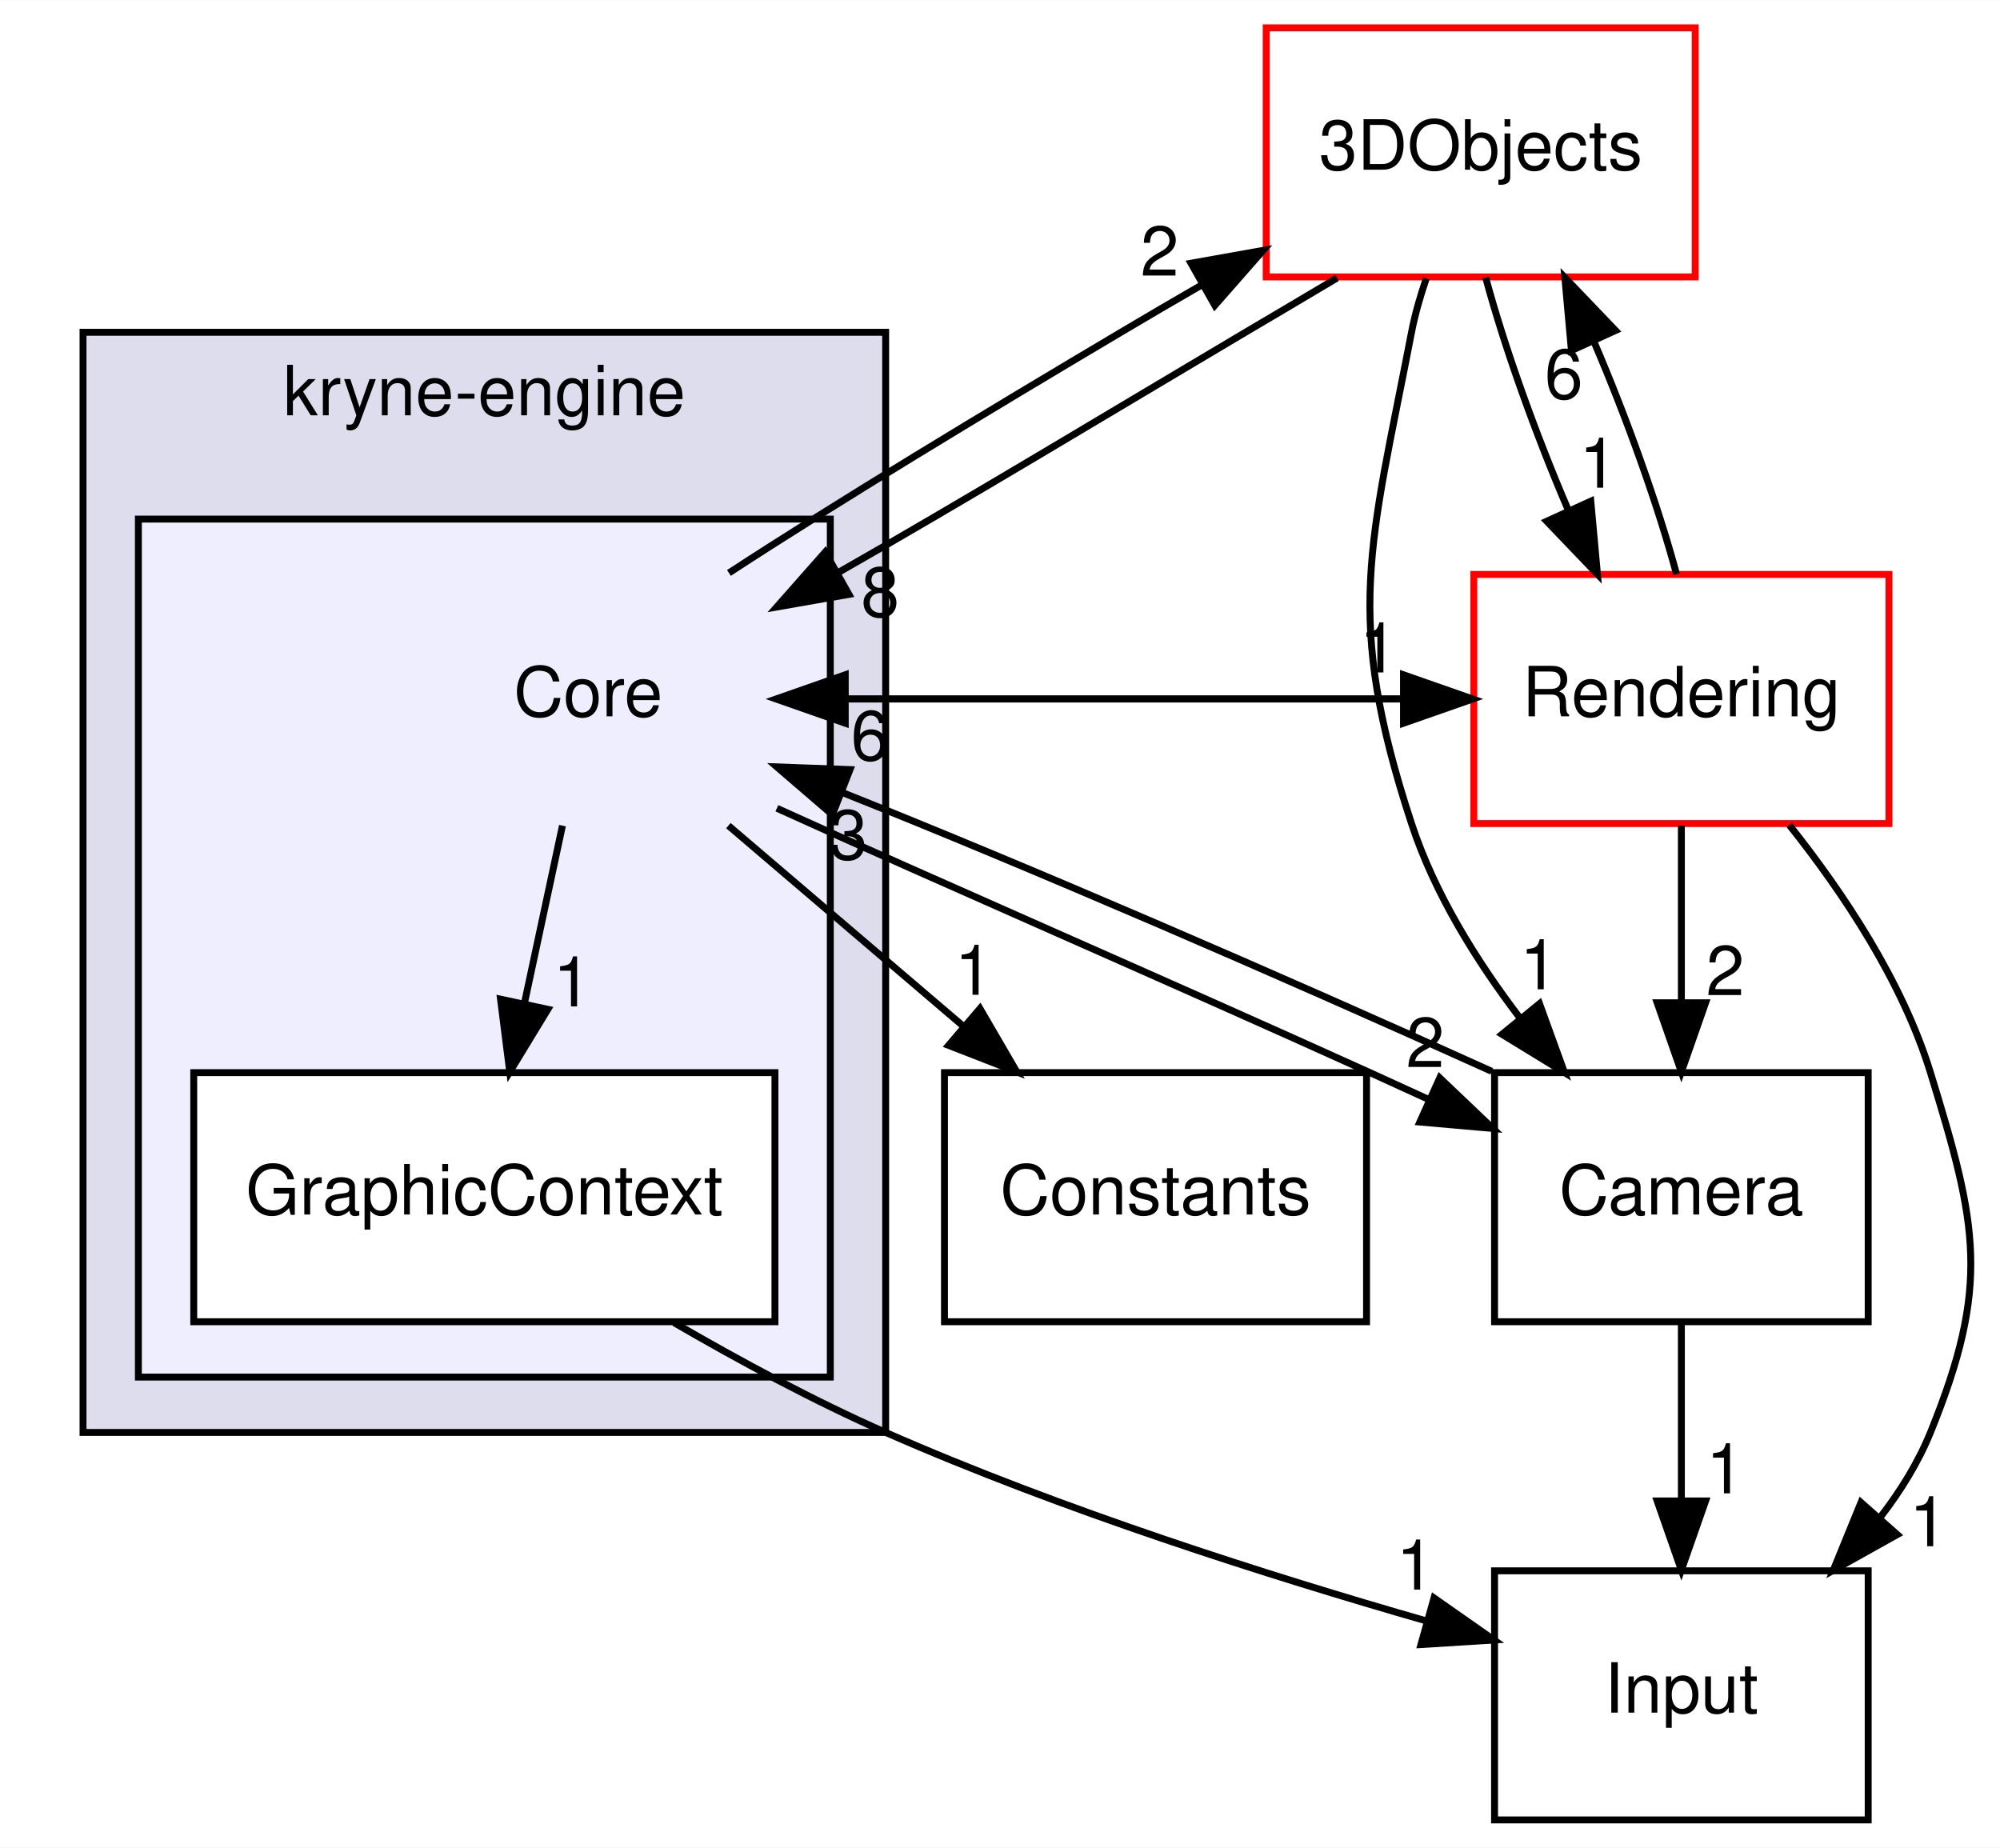
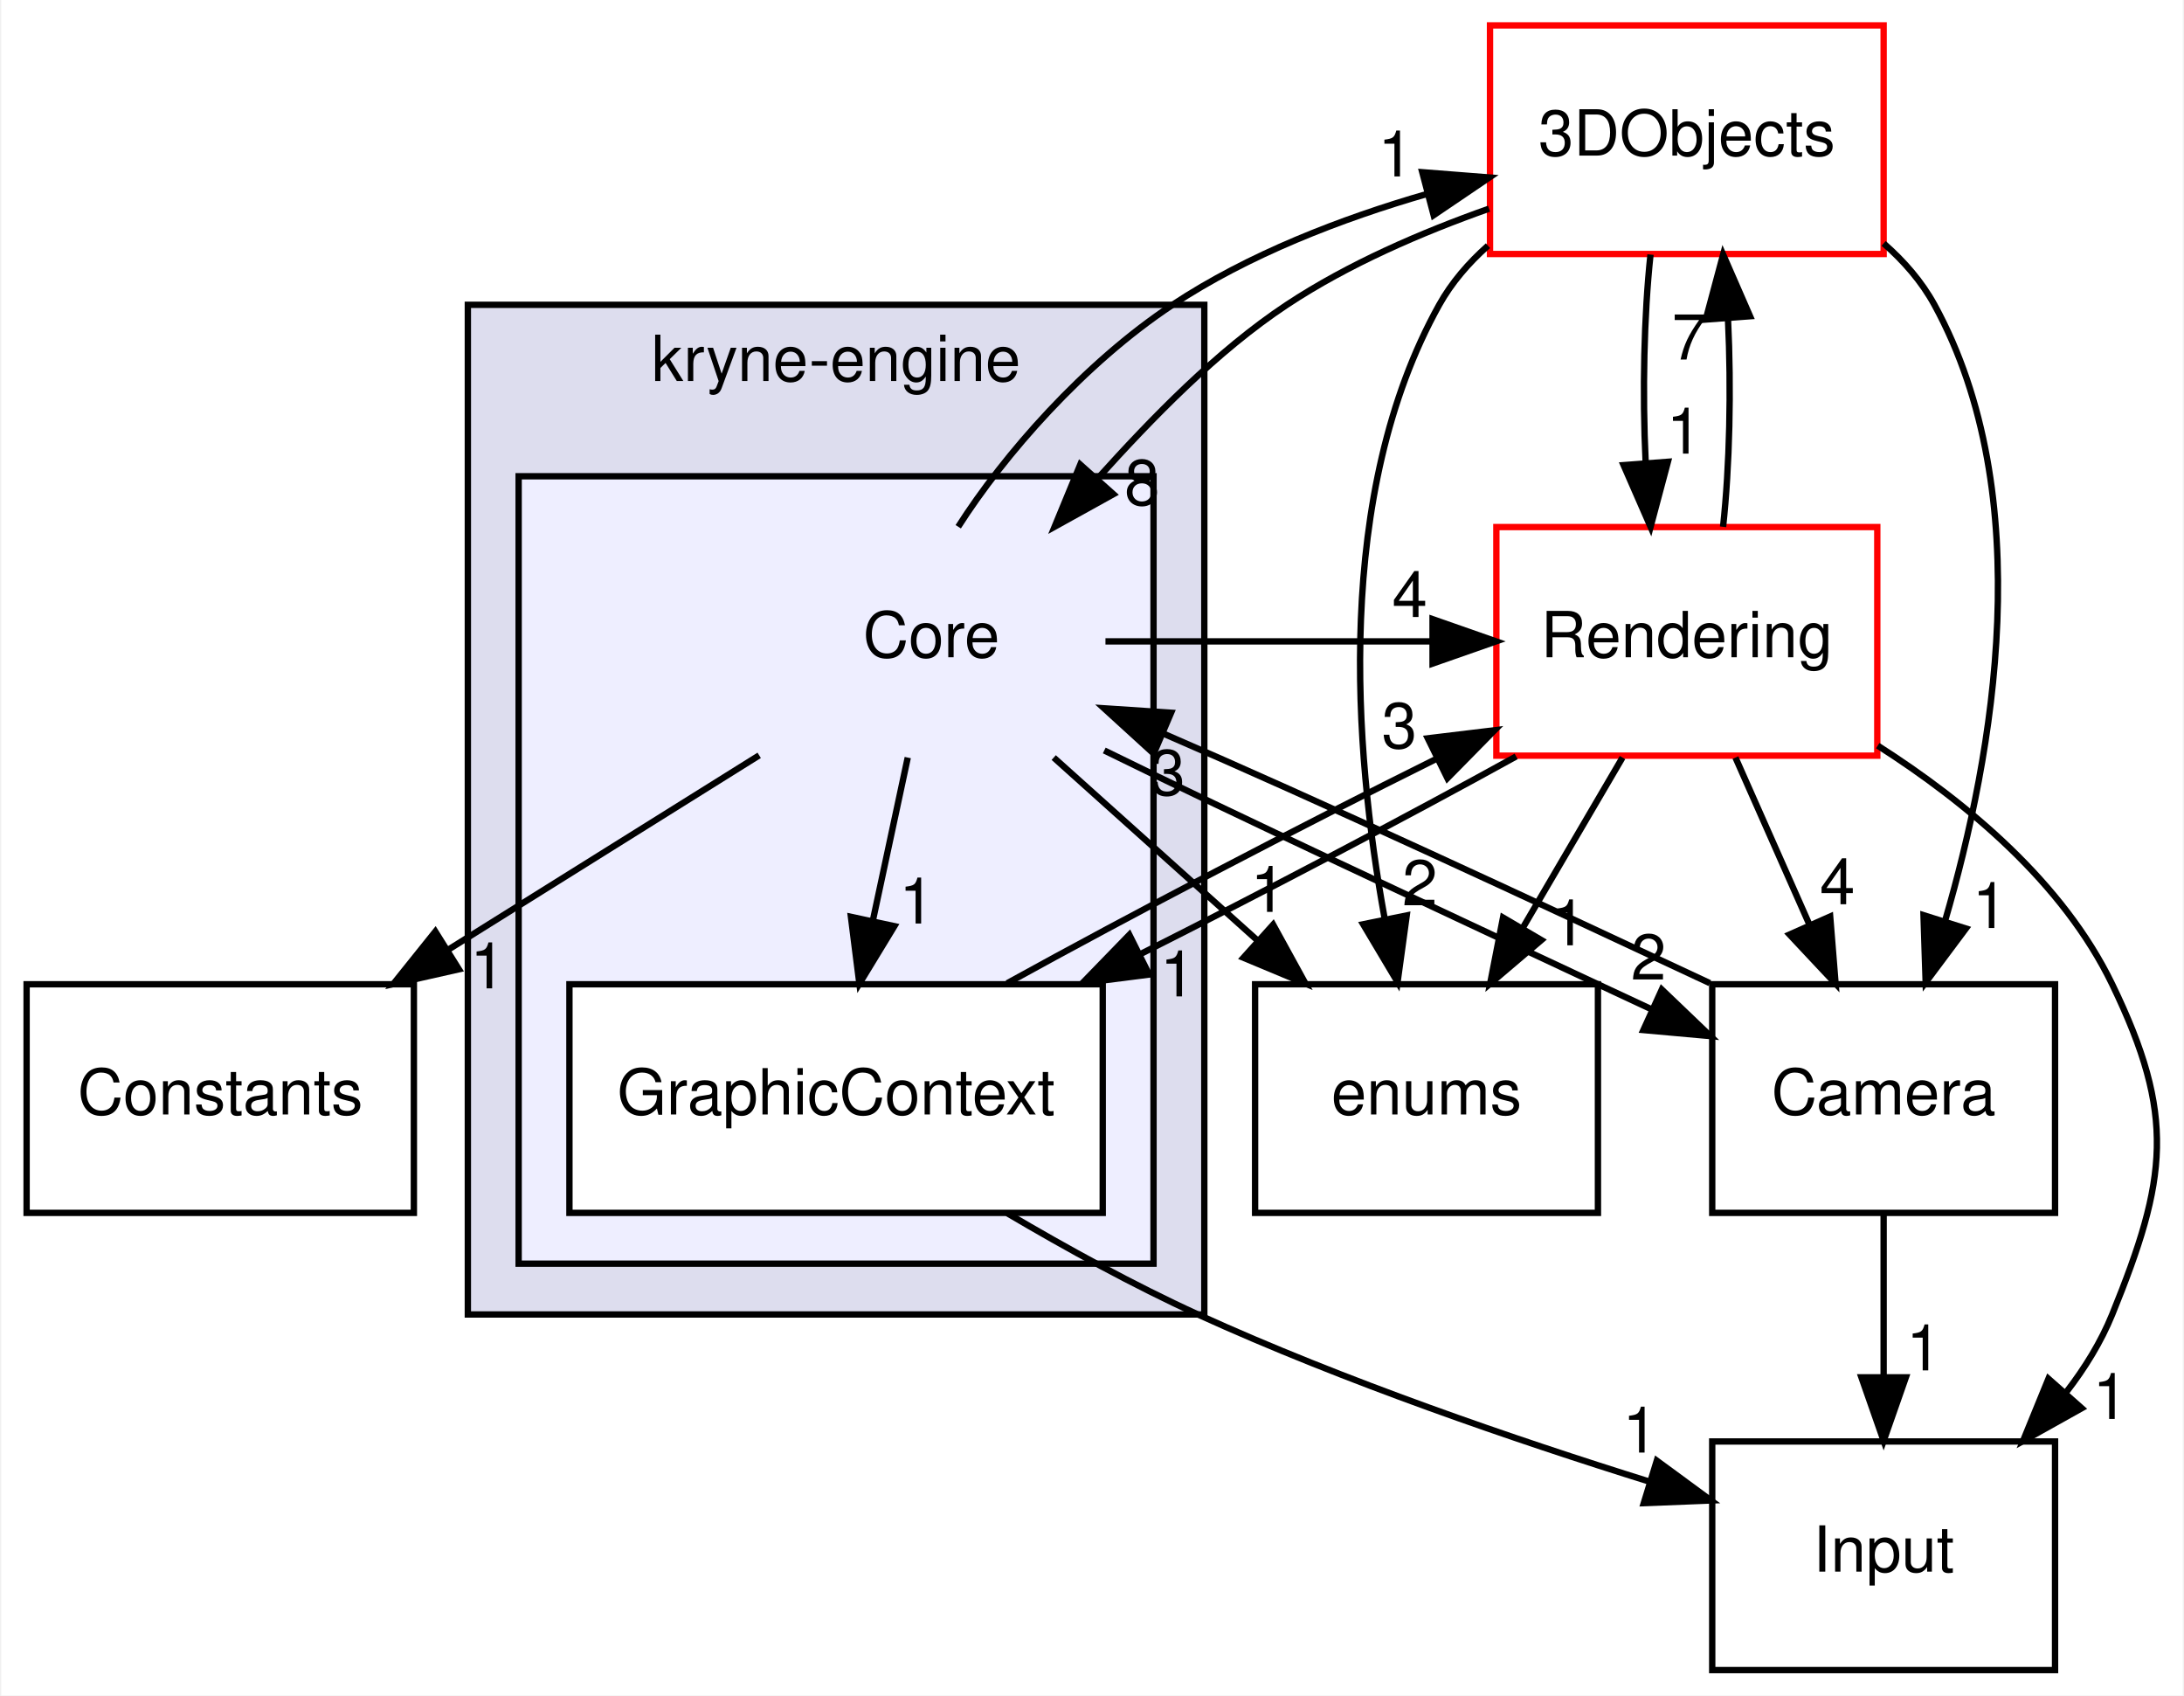
- <svg xmlns="http://www.w3.org/2000/svg" xmlns:xlink="http://www.w3.org/1999/xlink" width="289pt" height="267pt" viewBox="0.00 0.00 289.05 267.00">
+ <svg xmlns="http://www.w3.org/2000/svg" xmlns:xlink="http://www.w3.org/1999/xlink" width="344pt" height="267pt" viewBox="0.00 0.00 343.62 267.00">
  <g id="graph0" class="graph" transform="scale(1 1) rotate(0) translate(4 263)">
-     <polygon fill="white" stroke="transparent" points="-4,4 -4,-263 285.05,-263 285.05,4 -4,4" />
+     <polygon fill="white" stroke="transparent" points="-4,4 -4,-263 339.62,-263 339.62,4 -4,4" />
    <g id="clust1" class="cluster">
      <g id="a_clust1">
        <a xlink:href="dir_6f1e06805bf6fd443f4521a944e15946.html" target="_top" xlink:title="kryne-engine">
-           <polygon fill="#ddddee" stroke="black" points="8,-56 8,-215 124,-215 124,-56 8,-56" />
-           <text text-anchor="middle" x="66" y="-203" font-family="Helvetica,sans-Serif" font-size="10.00">kryne-engine</text>
+           <polygon fill="#ddddee" stroke="black" points="69.5,-56 69.5,-215 185.5,-215 185.5,-56 69.5,-56" />
+           <text text-anchor="middle" x="127.5" y="-203" font-family="Helvetica,sans-Serif" font-size="10.00">kryne-engine</text>
        </a>
      </g>
    </g>
    <g id="clust2" class="cluster">
      <g id="a_clust2">
        <a xlink:href="dir_ec623ab5e31cd0d896091bc495e4e063.html" target="_top">
-           <polygon fill="#eeeeff" stroke="black" points="16,-64 16,-188 116,-188 116,-64 16,-64" />
+           <polygon fill="#eeeeff" stroke="black" points="77.5,-64 77.5,-188 177.5,-188 177.5,-64 77.5,-64" />
        </a>
      </g>
    </g>
    <g id="node1" class="node">
-       <text text-anchor="middle" x="81" y="-159.5" font-family="Helvetica,sans-Serif" font-size="10.00">Core</text>
+       <text text-anchor="middle" x="142.5" y="-159.5" font-family="Helvetica,sans-Serif" font-size="10.00">Core</text>
    </g>
    <g id="node2" class="node">
      <g id="a_node2">
        <a xlink:href="dir_c9051af2ea579de52649c741bd9b2439.html" target="_top" xlink:title="GraphicContext">
-           <polygon fill="white" stroke="black" points="108,-108 24,-108 24,-72 108,-72 108,-108" />
-           <text text-anchor="middle" x="66" y="-87.5" font-family="Helvetica,sans-Serif" font-size="10.00">GraphicContext</text>
-         </a>
-       </g>
-     </g>
-     <g id="edge15" class="edge">
-       <path fill="none" stroke="black" d="M77.29,-143.7C75.64,-135.98 73.65,-126.71 71.81,-118.11" />
-       <polygon fill="black" stroke="black" points="75.18,-117.15 69.67,-108.1 68.34,-118.62 75.18,-117.15" />
-       <g id="a_edge15-headlabel">
+           <polygon fill="white" stroke="black" points="169.5,-108 85.5,-108 85.5,-72 169.5,-72 169.5,-108" />
+           <text text-anchor="middle" x="127.5" y="-87.5" font-family="Helvetica,sans-Serif" font-size="10.00">GraphicContext</text>
+         </a>
+       </g>
+     </g>
+     <g id="edge19" class="edge">
+       <path fill="none" stroke="black" d="M138.79,-143.7C137.14,-135.98 135.15,-126.71 133.31,-118.11" />
+       <polygon fill="black" stroke="black" points="136.68,-117.15 131.17,-108.1 129.84,-118.62 136.68,-117.15" />
+       <g id="a_edge19-headlabel">
        <a xlink:href="dir_000011_000012.html" target="_top" xlink:title="1">
-           <text text-anchor="middle" x="78.71" y="-117.57" font-family="Helvetica,sans-Serif" font-size="10.00">1</text>
+           <text text-anchor="middle" x="140.21" y="-117.57" font-family="Helvetica,sans-Serif" font-size="10.00">1</text>
        </a>
      </g>
    </g>
    <g id="node3" class="node">
      <g id="a_node3">
        <a xlink:href="dir_d15e7af35e2750da09bd940611b2a2e2.html" target="_top" xlink:title="3DObjects">
-           <polygon fill="white" stroke="red" points="241,-259 179,-259 179,-223 241,-223 241,-259" />
-           <text text-anchor="middle" x="210" y="-238.5" font-family="Helvetica,sans-Serif" font-size="10.00">3DObjects</text>
-         </a>
-       </g>
-     </g>
-     <g id="edge11" class="edge">
-       <path fill="none" stroke="black" d="M101.35,-180.22C116.95,-190.41 138.64,-203.52 158,-215 161.78,-217.24 165.75,-219.58 169.77,-221.89" />
-       <polygon fill="black" stroke="black" points="168.13,-224.98 178.56,-226.84 171.57,-218.88 168.13,-224.98" />
-       <g id="a_edge11-headlabel">
-         <a xlink:href="dir_000011_000007.html" target="_top" xlink:title="2">
-           <text text-anchor="middle" x="163.6" y="-223.19" font-family="Helvetica,sans-Serif" font-size="10.00">2</text>
+           <polygon fill="white" stroke="red" points="292.5,-259 230.5,-259 230.5,-223 292.5,-223 292.5,-259" />
+           <text text-anchor="middle" x="261.5" y="-238.5" font-family="Helvetica,sans-Serif" font-size="10.00">3DObjects</text>
+         </a>
+       </g>
+     </g>
+     <g id="edge14" class="edge">
+       <path fill="none" stroke="black" d="M146.74,-180.05C153.94,-191.34 166.5,-205.73 180.5,-215 192.4,-222.88 207.04,-228.56 220.69,-232.49" />
+       <polygon fill="black" stroke="black" points="219.83,-235.88 230.39,-235.05 221.62,-229.11 219.83,-235.88" />
+       <g id="a_edge14-headlabel">
+         <a xlink:href="dir_000011_000007.html" target="_top" xlink:title="1">
+           <text text-anchor="middle" x="215.63" y="-235.21" font-family="Helvetica,sans-Serif" font-size="10.00">1</text>
        </a>
      </g>
    </g>
    <g id="node4" class="node">
      <g id="a_node4">
        <a xlink:href="dir_738e93b4b72767cbed3fd0527471f516.html" target="_top" xlink:title="Camera">
-           <polygon fill="none" stroke="black" points="266,-108 212,-108 212,-72 266,-72 266,-108" />
-           <text text-anchor="middle" x="239" y="-87.5" font-family="Helvetica,sans-Serif" font-size="10.00">Camera</text>
-         </a>
-       </g>
-     </g>
-     <g id="edge12" class="edge">
-       <path fill="none" stroke="black" d="M108.28,-146.21C131.31,-135.74 164.76,-121.25 194,-108 196.74,-106.76 199.6,-105.44 202.49,-104.12" />
-       <polygon fill="black" stroke="black" points="204.08,-107.24 211.76,-99.93 201.2,-100.86 204.08,-107.24" />
-       <g id="a_edge12-headlabel">
+           <polygon fill="none" stroke="black" points="319.5,-108 265.5,-108 265.5,-72 319.5,-72 319.5,-108" />
+           <text text-anchor="middle" x="292.5" y="-87.5" font-family="Helvetica,sans-Serif" font-size="10.00">Camera</text>
+         </a>
+       </g>
+     </g>
+     <g id="edge15" class="edge">
+       <path fill="none" stroke="black" d="M169.74,-144.82C191.02,-134.35 221.02,-120.41 247.5,-108 250.23,-106.72 253.07,-105.39 255.96,-104.05" />
+       <polygon fill="black" stroke="black" points="257.56,-107.17 265.22,-99.84 254.66,-100.79 257.56,-107.17" />
+       <g id="a_edge15-headlabel">
        <a xlink:href="dir_000011_000004.html" target="_top" xlink:title="2">
-           <text text-anchor="middle" x="201.98" y="-108.81" font-family="Helvetica,sans-Serif" font-size="10.00">2</text>
+           <text text-anchor="middle" x="255.46" y="-108.74" font-family="Helvetica,sans-Serif" font-size="10.00">2</text>
        </a>
      </g>
    </g>
    <g id="node5" class="node">
      <g id="a_node5">
        <a xlink:href="dir_242c69f8aa6c0b27ad66788f5b769271.html" target="_top" xlink:title="Rendering">
-           <polygon fill="white" stroke="red" points="269,-180 209,-180 209,-144 269,-144 269,-180" />
-           <text text-anchor="middle" x="239" y="-159.5" font-family="Helvetica,sans-Serif" font-size="10.00">Rendering</text>
-         </a>
-       </g>
-     </g>
-     <g id="edge13" class="edge">
-       <path fill="none" stroke="black" d="M108.16,-162C138.31,-162 168.46,-162 198.62,-162" />
-       <polygon fill="black" stroke="black" points="198.84,-165.5 208.84,-162 198.84,-158.5 198.84,-165.5" />
-       <g id="a_edge13-headlabel">
-         <a xlink:href="dir_000011_000017.html" target="_top" xlink:title="1">
-           <text text-anchor="middle" x="195.25" y="-165.84" font-family="Helvetica,sans-Serif" font-size="10.00">1</text>
+           <polygon fill="white" stroke="red" points="291.5,-180 231.5,-180 231.5,-144 291.5,-144 291.5,-180" />
+           <text text-anchor="middle" x="261.5" y="-159.5" font-family="Helvetica,sans-Serif" font-size="10.00">Rendering</text>
+         </a>
+       </g>
+     </g>
+     <g id="edge16" class="edge">
+       <path fill="none" stroke="black" d="M169.93,-162C187.07,-162 204.21,-162 221.36,-162" />
+       <polygon fill="black" stroke="black" points="221.45,-165.5 231.45,-162 221.45,-158.5 221.45,-165.5" />
+       <g id="a_edge16-headlabel">
+         <a xlink:href="dir_000011_000017.html" target="_top" xlink:title="4">
+           <text text-anchor="middle" x="217.86" y="-165.84" font-family="Helvetica,sans-Serif" font-size="10.00">4</text>
        </a>
      </g>
    </g>
    <g id="node6" class="node">
      <g id="a_node6">
-         <a xlink:href="dir_f382c466c9934bb821718b5297ce6904.html" target="_top" xlink:title="Constants">
-           <polygon fill="none" stroke="black" points="193.5,-108 132.5,-108 132.5,-72 193.5,-72 193.5,-108" />
-           <text text-anchor="middle" x="163" y="-87.5" font-family="Helvetica,sans-Serif" font-size="10.00">Constants</text>
-         </a>
-       </g>
-     </g>
-     <g id="edge14" class="edge">
-       <path fill="none" stroke="black" d="M101.27,-143.7C111.5,-134.97 124.06,-124.24 135.18,-114.75" />
-       <polygon fill="black" stroke="black" points="137.63,-117.26 142.96,-108.1 133.09,-111.94 137.63,-117.26" />
-       <g id="a_edge14-headlabel">
-         <a xlink:href="dir_000011_000010.html" target="_top" xlink:title="1">
-           <text text-anchor="middle" x="136.74" y="-119.25" font-family="Helvetica,sans-Serif" font-size="10.00">1</text>
+         <a xlink:href="dir_38bf7f35d8fb44d8d23d70926bbee9d1.html" target="_top" xlink:title="enums">
+           <polygon fill="none" stroke="black" points="247.5,-108 193.5,-108 193.5,-72 247.5,-72 247.5,-108" />
+           <text text-anchor="middle" x="220.5" y="-87.5" font-family="Helvetica,sans-Serif" font-size="10.00">enums</text>
+         </a>
+       </g>
+     </g>
+     <g id="edge17" class="edge">
+       <path fill="none" stroke="black" d="M161.78,-143.7C171.42,-135.05 183.23,-124.45 193.73,-115.03" />
+       <polygon fill="black" stroke="black" points="196.34,-117.39 201.44,-108.1 191.66,-112.18 196.34,-117.39" />
+       <g id="a_edge17-headlabel">
+         <a xlink:href="dir_000011_000008.html" target="_top" xlink:title="1">
+           <text text-anchor="middle" x="195.56" y="-119.4" font-family="Helvetica,sans-Serif" font-size="10.00">1</text>
        </a>
      </g>
    </g>
    <g id="node7" class="node">
      <g id="a_node7">
+         <a xlink:href="dir_f382c466c9934bb821718b5297ce6904.html" target="_top" xlink:title="Constants">
+           <polygon fill="none" stroke="black" points="61,-108 0,-108 0,-72 61,-72 61,-108" />
+           <text text-anchor="middle" x="30.5" y="-87.5" font-family="Helvetica,sans-Serif" font-size="10.00">Constants</text>
+         </a>
+       </g>
+     </g>
+     <g id="edge18" class="edge">
+       <path fill="none" stroke="black" d="M115.39,-144.05C100.64,-134.84 82.21,-123.32 66.29,-113.37" />
+       <polygon fill="black" stroke="black" points="68.09,-110.36 57.75,-108.03 64.38,-116.3 68.09,-110.36" />
+       <g id="a_edge18-headlabel">
+         <a xlink:href="dir_000011_000010.html" target="_top" xlink:title="1">
+           <text text-anchor="middle" x="72.64" y="-107.36" font-family="Helvetica,sans-Serif" font-size="10.00">1</text>
+         </a>
+       </g>
+     </g>
+     <g id="edge12" class="edge">
+       <path fill="none" stroke="black" d="M154.45,-108.16C173.93,-118.92 200.4,-132.75 222.2,-143.57" />
+       <polygon fill="black" stroke="black" points="220.7,-146.73 231.22,-148 223.79,-140.45 220.7,-146.73" />
+       <g id="a_edge12-headlabel">
+         <a xlink:href="dir_000012_000017.html" target="_top" xlink:title="3">
+           <text text-anchor="middle" x="216.22" y="-145.2" font-family="Helvetica,sans-Serif" font-size="10.00">3</text>
+         </a>
+       </g>
+     </g>
+     <g id="node8" class="node">
+       <g id="a_node8">
        <a xlink:href="dir_d63d35ee3bc125de0bc618dc0756060c.html" target="_top" xlink:title="Input">
-           <polygon fill="none" stroke="black" points="266,-36 212,-36 212,0 266,0 266,-36" />
-           <text text-anchor="middle" x="239" y="-15.5" font-family="Helvetica,sans-Serif" font-size="10.00">Input</text>
-         </a>
-       </g>
-     </g>
-     <g id="edge10" class="edge">
-       <path fill="none" stroke="black" d="M93.42,-71.86C102.89,-66.36 113.71,-60.52 124,-56 149.42,-44.82 179.31,-35.31 202.24,-28.73" />
-       <polygon fill="black" stroke="black" points="203.25,-32.08 211.93,-26 201.36,-25.34 203.25,-32.08" />
-       <g id="a_edge10-headlabel">
+           <polygon fill="none" stroke="black" points="319.5,-36 265.5,-36 265.5,0 319.5,0 319.5,-36" />
+           <text text-anchor="middle" x="292.5" y="-15.5" font-family="Helvetica,sans-Serif" font-size="10.00">Input</text>
+         </a>
+       </g>
+     </g>
+     <g id="edge13" class="edge">
+       <path fill="none" stroke="black" d="M154.47,-71.94C163.78,-66.45 174.41,-60.6 184.5,-56 207.54,-45.5 234.49,-36.27 255.7,-29.65" />
+       <polygon fill="black" stroke="black" points="256.77,-32.98 265.31,-26.71 254.72,-26.29 256.77,-32.98" />
+       <g id="a_edge13-headlabel">
        <a xlink:href="dir_000012_000014.html" target="_top" xlink:title="1">
-           <text text-anchor="middle" x="200.56" y="-33.29" font-family="Helvetica,sans-Serif" font-size="10.00">1</text>
-         </a>
-       </g>
-     </g>
-     <g id="edge3" class="edge">
-       <path fill="none" stroke="black" d="M189.25,-222.85C184.87,-220.23 180.31,-217.55 176,-215 156.7,-203.56 135.09,-190.49 117.22,-180.32" />
-       <polygon fill="black" stroke="black" points="118.69,-177.12 108.25,-175.29 115.26,-183.23 118.69,-177.12" />
-       <g id="a_edge3-headlabel">
+           <text text-anchor="middle" x="254.16" y="-34.25" font-family="Helvetica,sans-Serif" font-size="10.00">1</text>
+         </a>
+       </g>
+     </g>
+     <g id="edge4" class="edge">
+       <path fill="none" stroke="black" d="M230.35,-230.14C219.75,-226.39 208.21,-221.43 198.5,-215 187.45,-207.68 177.3,-197.18 168.59,-187.53" />
+       <polygon fill="black" stroke="black" points="171.18,-185.18 161.92,-180.05 165.96,-189.84 171.18,-185.18" />
+       <g id="a_edge4-headlabel">
        <a xlink:href="dir_000007_000011.html" target="_top" xlink:title="8">
-           <text text-anchor="middle" x="123.21" y="-173.91" font-family="Helvetica,sans-Serif" font-size="10.00">8</text>
+           <text text-anchor="middle" x="175.7" y="-183.48" font-family="Helvetica,sans-Serif" font-size="10.00">8</text>
        </a>
      </g>
    </g>
    <g id="edge1" class="edge">
-       <path fill="none" stroke="black" d="M202.13,-222.77C201.25,-220.21 200.5,-217.57 200,-215 194.03,-184.01 190.16,-173.98 200,-144 203.31,-133.91 209.37,-124.15 215.73,-115.82" />
-       <polygon fill="black" stroke="black" points="218.5,-117.97 222.11,-108.01 213.08,-113.54 218.5,-117.97" />
+       <path fill="none" stroke="black" d="M292.5,-224.67C295.69,-221.88 298.49,-218.67 300.5,-215 316.95,-184.92 309.89,-144.41 302.18,-118" />
+       <polygon fill="black" stroke="black" points="305.46,-116.78 299.12,-108.29 298.78,-118.88 305.46,-116.78" />
      <g id="a_edge1-headlabel">
        <a xlink:href="dir_000007_000004.html" target="_top" xlink:title="1">
-           <text text-anchor="middle" x="218.42" y="-120.05" font-family="Helvetica,sans-Serif" font-size="10.00">1</text>
+           <text text-anchor="middle" x="309.25" y="-116.86" font-family="Helvetica,sans-Serif" font-size="10.00">1</text>
        </a>
      </g>
    </g>
    <g id="edge2" class="edge">
-       <path fill="none" stroke="black" d="M210.72,-222.91C213.37,-213.04 217.88,-200.42 222.65,-189.31" />
-       <polygon fill="black" stroke="black" points="225.91,-190.59 226.87,-180.04 219.54,-187.69 225.91,-190.59" />
+       <path fill="none" stroke="black" d="M255.78,-222.91C254.75,-213.34 254.49,-201.18 255.01,-190.32" />
+       <polygon fill="black" stroke="black" points="258.52,-190.28 255.79,-180.04 251.54,-189.75 258.52,-190.28" />
      <g id="a_edge2-headlabel">
        <a xlink:href="dir_000007_000017.html" target="_top" xlink:title="1">
-           <text text-anchor="middle" x="227.01" y="-192.54" font-family="Helvetica,sans-Serif" font-size="10.00">1</text>
-         </a>
-       </g>
-     </g>
-     <g id="edge4" class="edge">
-       <path fill="none" stroke="black" d="M211.59,-108.19C180.33,-122.34 144.33,-137.88 117.9,-148.42" />
-       <polygon fill="black" stroke="black" points="116.3,-145.28 108.27,-152.19 118.85,-151.8 116.3,-145.28" />
-       <g id="a_edge4-headlabel">
+           <text text-anchor="middle" x="261.08" y="-191.57" font-family="Helvetica,sans-Serif" font-size="10.00">1</text>
+         </a>
+       </g>
+     </g>
+     <g id="edge3" class="edge">
+       <path fill="none" stroke="black" d="M230.18,-224.31C227.14,-221.61 224.46,-218.51 222.5,-215 205.92,-185.25 209.07,-144.91 213.89,-118.44" />
+       <polygon fill="black" stroke="black" points="217.38,-118.84 215.94,-108.35 210.52,-117.45 217.38,-118.84" />
+       <g id="a_edge3-headlabel">
+         <a xlink:href="dir_000007_000008.html" target="_top" xlink:title="2">
+           <text text-anchor="middle" x="219.45" y="-120.43" font-family="Helvetica,sans-Serif" font-size="10.00">2</text>
+         </a>
+       </g>
+     </g>
+     <g id="edge5" class="edge">
+       <path fill="none" stroke="black" d="M265.12,-108.18C236.4,-121.63 203.63,-136.85 179.04,-147.48" />
+       <polygon fill="black" stroke="black" points="177.53,-144.32 169.7,-151.46 180.27,-150.76 177.53,-144.32" />
+       <g id="a_edge5-headlabel">
        <a xlink:href="dir_000004_000011.html" target="_top" xlink:title="3">
-           <text text-anchor="middle" x="118.61" y="-138.83" font-family="Helvetica,sans-Serif" font-size="10.00">3</text>
-         </a>
-       </g>
-     </g>
-     <g id="edge5" class="edge">
-       <path fill="none" stroke="black" d="M239,-71.7C239,-63.98 239,-54.71 239,-46.11" />
-       <polygon fill="black" stroke="black" points="242.5,-46.1 239,-36.1 235.5,-46.1 242.5,-46.1" />
-       <g id="a_edge5-headlabel">
+           <text text-anchor="middle" x="179.72" y="-137.8" font-family="Helvetica,sans-Serif" font-size="10.00">3</text>
+         </a>
+       </g>
+     </g>
+     <g id="edge6" class="edge">
+       <path fill="none" stroke="black" d="M292.5,-71.7C292.5,-63.98 292.5,-54.71 292.5,-46.11" />
+       <polygon fill="black" stroke="black" points="296,-46.1 292.5,-36.1 289,-46.1 296,-46.1" />
+       <g id="a_edge6-headlabel">
        <a xlink:href="dir_000004_000014.html" target="_top" xlink:title="1">
-           <text text-anchor="middle" x="245.34" y="-47.2" font-family="Helvetica,sans-Serif" font-size="10.00">1</text>
+           <text text-anchor="middle" x="298.84" y="-47.2" font-family="Helvetica,sans-Serif" font-size="10.00">1</text>
+         </a>
+       </g>
+     </g>
+     <g id="edge10" class="edge">
+       <path fill="none" stroke="black" d="M234.62,-143.88C217.59,-134.47 195.21,-122.71 175.27,-112.67" />
+       <polygon fill="black" stroke="black" points="176.82,-109.53 166.31,-108.19 173.69,-115.79 176.82,-109.53" />
+       <g id="a_edge10-headlabel">
+         <a xlink:href="dir_000017_000012.html" target="_top" xlink:title="1">
+           <text text-anchor="middle" x="181.3" y="-106.09" font-family="Helvetica,sans-Serif" font-size="10.00">1</text>
+         </a>
+       </g>
+     </g>
+     <g id="edge7" class="edge">
+       <path fill="none" stroke="black" d="M267.21,-180.04C268.25,-189.6 268.51,-201.76 267.99,-212.62" />
+       <polygon fill="black" stroke="black" points="264.48,-212.68 267.22,-222.91 271.46,-213.2 264.48,-212.68" />
+       <g id="a_edge7-headlabel">
+         <a xlink:href="dir_000017_000007.html" target="_top" xlink:title="7">
+           <text text-anchor="middle" x="261.92" y="-206.38" font-family="Helvetica,sans-Serif" font-size="10.00">7</text>
        </a>
      </g>
    </g>
    <g id="edge8" class="edge">
-       <path fill="none" stroke="black" d="M208.84,-162C178.69,-162 148.54,-162 118.38,-162" />
-       <polygon fill="black" stroke="black" points="118.16,-158.5 108.16,-162 118.16,-165.5 118.16,-158.5" />
+       <path fill="none" stroke="black" d="M269.16,-143.7C272.69,-135.73 276.96,-126.1 280.87,-117.26" />
+       <polygon fill="black" stroke="black" points="284.08,-118.67 284.93,-108.1 277.68,-115.83 284.08,-118.67" />
      <g id="a_edge8-headlabel">
-         <a xlink:href="dir_000017_000011.html" target="_top" xlink:title="6">
-           <text text-anchor="middle" x="121.75" y="-153.16" font-family="Helvetica,sans-Serif" font-size="10.00">6</text>
-         </a>
-       </g>
-     </g>
-     <g id="edge6" class="edge">
-       <path fill="none" stroke="black" d="M238.3,-180.04C235.65,-189.9 231.14,-202.52 226.37,-213.64" />
-       <polygon fill="black" stroke="black" points="223.11,-212.36 222.16,-222.91 229.48,-215.26 223.11,-212.36" />
-       <g id="a_edge6-headlabel">
-         <a xlink:href="dir_000017_000007.html" target="_top" xlink:title="6">
-           <text text-anchor="middle" x="222.01" y="-205.41" font-family="Helvetica,sans-Serif" font-size="10.00">6</text>
-         </a>
-       </g>
-     </g>
-     <g id="edge7" class="edge">
-       <path fill="none" stroke="black" d="M239,-143.7C239,-135.98 239,-126.71 239,-118.11" />
-       <polygon fill="black" stroke="black" points="242.5,-118.1 239,-108.1 235.5,-118.1 242.5,-118.1" />
-       <g id="a_edge7-headlabel">
-         <a xlink:href="dir_000017_000004.html" target="_top" xlink:title="2">
-           <text text-anchor="middle" x="245.34" y="-119.2" font-family="Helvetica,sans-Serif" font-size="10.00">2</text>
+         <a xlink:href="dir_000017_000004.html" target="_top" xlink:title="4">
+           <text text-anchor="middle" x="285.22" y="-120.6" font-family="Helvetica,sans-Serif" font-size="10.00">4</text>
        </a>
      </g>
    </g>
    <g id="edge9" class="edge">
-       <path fill="none" stroke="black" d="M254.61,-143.77C262.37,-134.03 270.95,-121.18 275,-108 281.79,-85.91 283.7,-77.41 275,-56 273.24,-51.68 270.72,-47.59 267.8,-43.81" />
-       <polygon fill="black" stroke="black" points="270.2,-41.24 260.95,-36.07 264.96,-45.88 270.2,-41.24" />
+       <path fill="none" stroke="black" d="M251.37,-143.7C246.65,-135.64 240.94,-125.89 235.72,-116.98" />
+       <polygon fill="black" stroke="black" points="238.59,-114.96 230.52,-108.1 232.55,-118.5 238.59,-114.96" />
      <g id="a_edge9-headlabel">
+         <a xlink:href="dir_000017_000008.html" target="_top" xlink:title="1">
+           <text text-anchor="middle" x="242.86" y="-114.13" font-family="Helvetica,sans-Serif" font-size="10.00">1</text>
+         </a>
+       </g>
+     </g>
+     <g id="edge11" class="edge">
+       <path fill="none" stroke="black" d="M291.57,-145.58C305.54,-136.67 320.75,-124.02 328.5,-108 338.57,-87.2 337.2,-77.41 328.5,-56 326.74,-51.68 324.22,-47.59 321.3,-43.81" />
+       <polygon fill="black" stroke="black" points="323.7,-41.24 314.45,-36.07 318.46,-45.88 323.7,-41.24" />
+       <g id="a_edge11-headlabel">
        <a xlink:href="dir_000017_000014.html" target="_top" xlink:title="1">
-           <text text-anchor="middle" x="274.71" y="-39.55" font-family="Helvetica,sans-Serif" font-size="10.00">1</text>
+           <text text-anchor="middle" x="328.21" y="-39.55" font-family="Helvetica,sans-Serif" font-size="10.00">1</text>
        </a>
      </g>
    </g>
  </g>
</svg>
